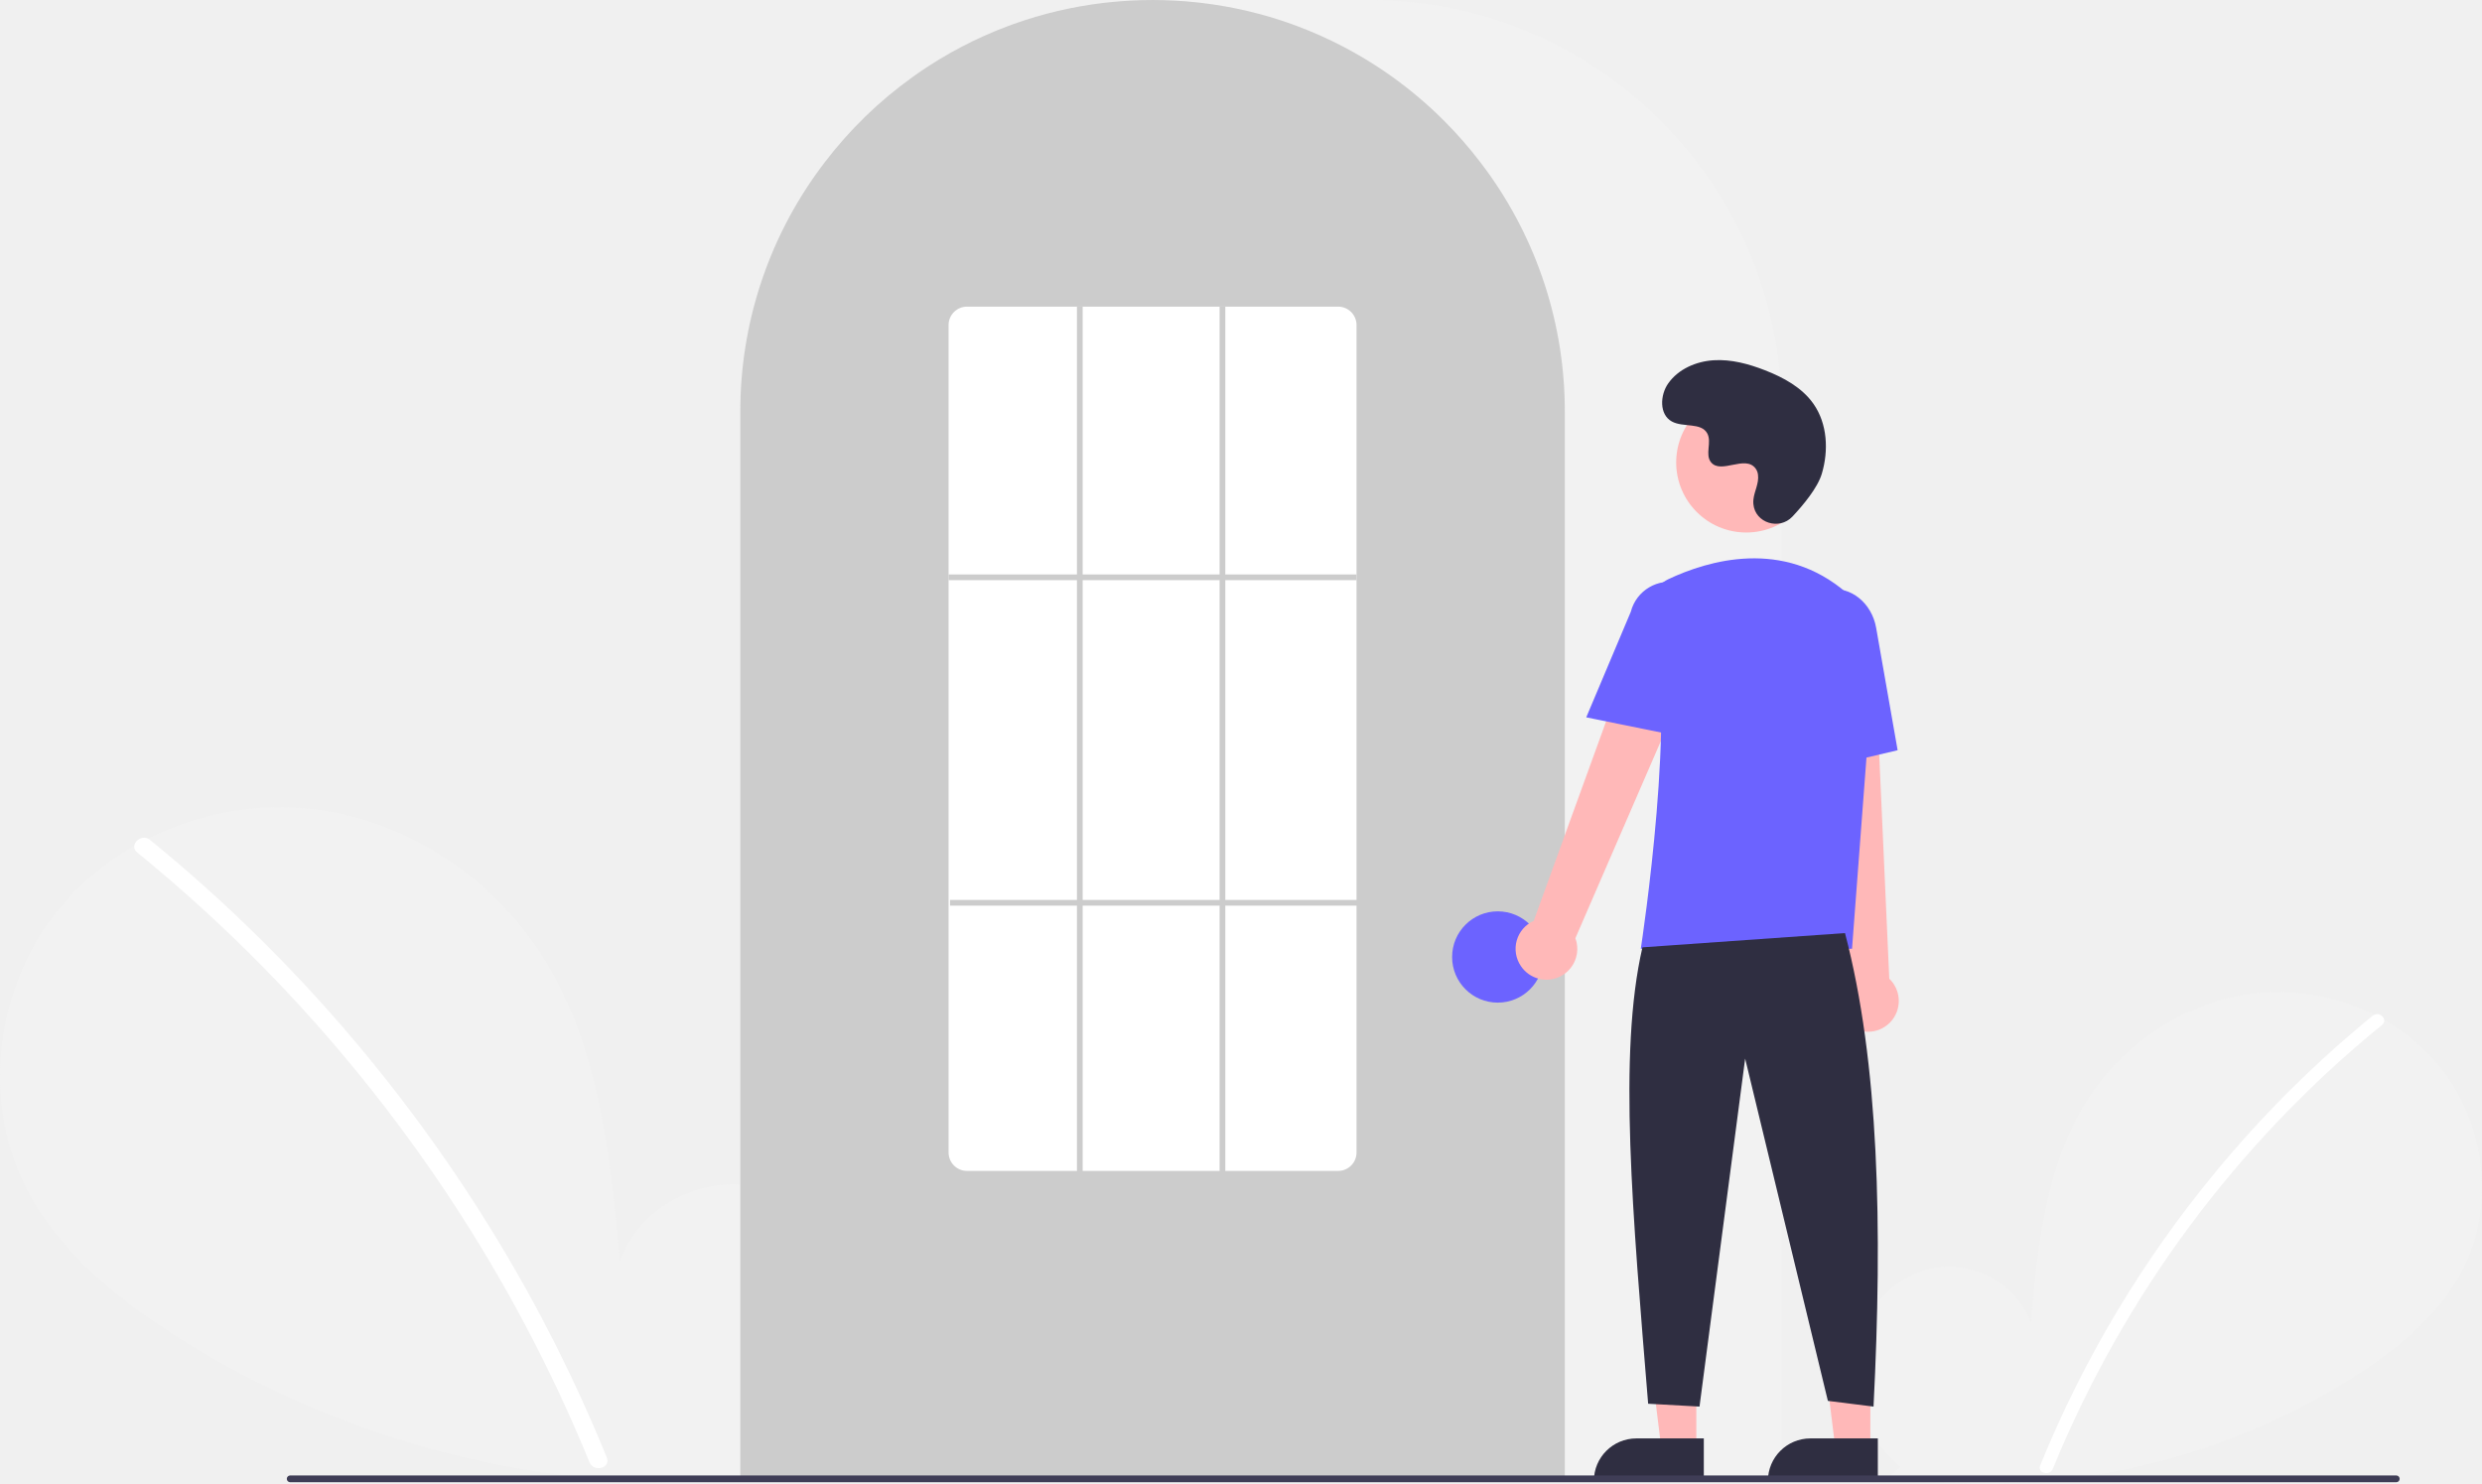
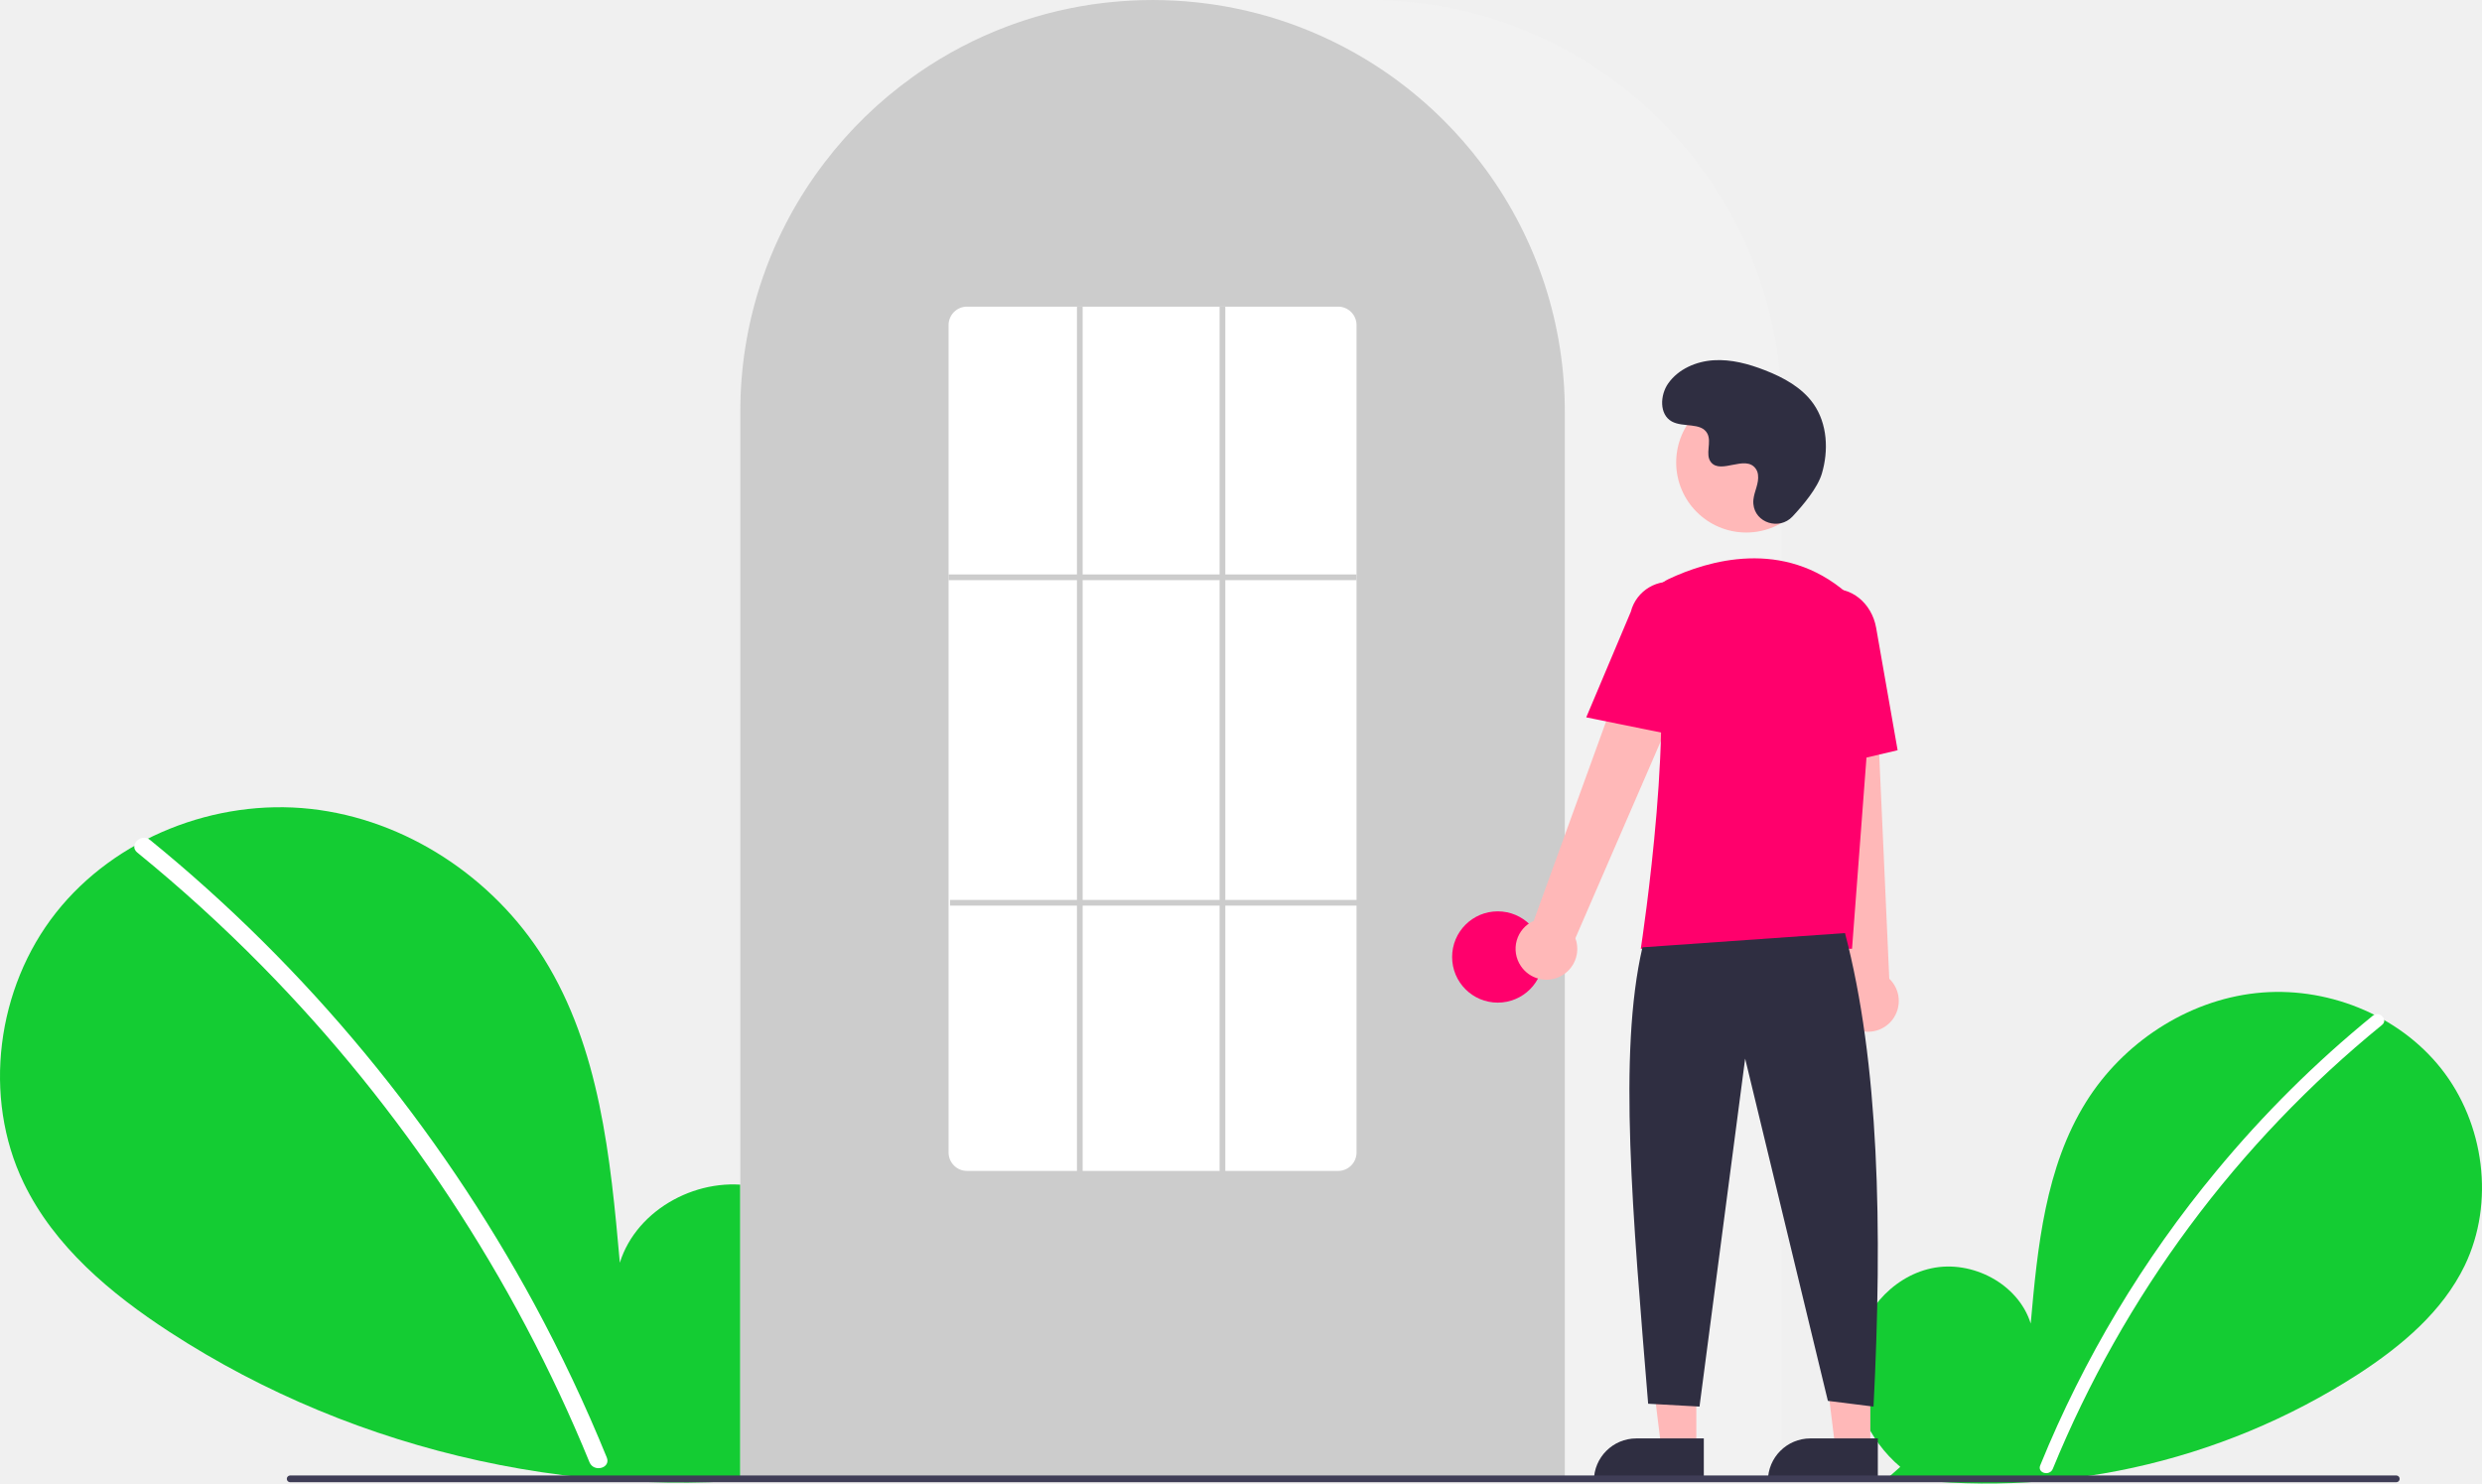
<svg xmlns="http://www.w3.org/2000/svg" data-name="Layer 1" width="870" height="520.139" viewBox="0 0 870 520.139">
-   <path d="M831.092,704.187c-11.138-9.412-17.904-24.28-16.13-38.754s12.764-27.78,27.018-30.854,30.504,5.435,34.834,19.359c2.383-26.846,5.129-54.818,19.402-77.68,12.924-20.701,35.309-35.514,59.569-38.164s49.803,7.359,64.933,26.507,18.835,46.985,8.238,68.969c-7.806,16.195-22.188,28.247-37.257,38.052a240.452,240.452,0,0,1-164.454,35.977Z" transform="translate(-165 -189.9307)" fill="#f2f2f2" />
+   <path d="M831.092,704.187c-11.138-9.412-17.904-24.28-16.13-38.754s12.764-27.78,27.018-30.854,30.504,5.435,34.834,19.359c2.383-26.846,5.129-54.818,19.402-77.68,12.924-20.701,35.309-35.514,59.569-38.164s49.803,7.359,64.933,26.507,18.835,46.985,8.238,68.969c-7.806,16.195-22.188,28.247-37.257,38.052a240.452,240.452,0,0,1-164.454,35.977Z" transform="translate(-165 -189.9307)" fill="#14cc33" />
  <path d="M996.728,546.01a393.414,393.414,0,0,0-54.826,54.442,394.561,394.561,0,0,0-61.752,103.194c-1.112,2.725,3.313,3.911,4.412,1.216A392.342,392.342,0,0,1,999.963,549.245c2.284-1.86-.97-5.08-3.236-3.236Z" transform="translate(-165 -189.9307)" fill="#fff" />
-   <path d="M445.067,701.63c15.299-12.927,24.591-33.348,22.154-53.228s-17.531-38.156-37.11-42.377-41.897,7.464-47.844,26.59c-3.273-36.873-7.044-75.292-26.648-106.693-17.751-28.433-48.497-48.778-81.818-52.418s-68.404,10.107-89.185,36.407-25.869,64.535-11.315,94.729c10.722,22.243,30.475,38.797,51.172,52.264,66.03,42.965,147.939,60.884,225.877,49.415" transform="translate(-165 -189.9307)" fill="#f2f2f2" />
+   <path d="M445.067,701.63c15.299-12.927,24.591-33.348,22.154-53.228s-17.531-38.156-37.11-42.377-41.897,7.464-47.844,26.59c-3.273-36.873-7.044-75.292-26.648-106.693-17.751-28.433-48.497-48.778-81.818-52.418s-68.404,10.107-89.185,36.407-25.869,64.535-11.315,94.729c10.722,22.243,30.475,38.797,51.172,52.264,66.03,42.965,147.939,60.884,225.877,49.415" transform="translate(-165 -189.9307)" fill="#14cc33" />
  <path d="M217.567,484.373a540.355,540.355,0,0,1,75.304,74.777A548.076,548.076,0,0,1,352.257,647.04a545.835,545.835,0,0,1,25.43,53.846c1.527,3.743-4.55,5.372-6.06,1.671a536.36,536.36,0,0,0-49.009-92.727A539.734,539.734,0,0,0,256.889,528.632a538.441,538.441,0,0,0-43.766-39.815c-3.138-2.555,1.332-6.978,4.444-4.444Z" transform="translate(-165 -189.9307)" fill="#fff" />
  <path d="M789.5,708.931h-365v-374.5c0-79.678,64.822-144.5,144.5-144.5h76c79.677,0,144.5,64.822,144.5,144.5Z" transform="translate(-165 -189.9307)" fill="#f2f2f2" />
  <path d="M713.5,708.931h-289v-374.5a143.382,143.382,0,0,1,27.596-84.944c.664-.905,1.326-1.798,2.009-2.681a144.466,144.466,0,0,1,30.754-29.851c.66-.48,1.322-.952,1.994-1.423a144.16,144.16,0,0,1,31.472-16.459c.661-.25,1.334-.501,2.007-.742a144.02,144.02,0,0,1,31.108-7.336c.658-.09,1.333-.16,2.008-.23a146.288,146.288,0,0,1,31.105,0c.673.07,1.349.141,2.014.231a143.995,143.995,0,0,1,31.1,7.335c.673.241,1.346.492,2.009.743a143.799,143.799,0,0,1,31.106,16.216c.672.461,1.344.933,2.006,1.405a145.987,145.987,0,0,1,18.384,15.564,144.305,144.305,0,0,1,12.724,14.551c.681.88,1.343,1.773,2.005,2.677A143.382,143.382,0,0,1,713.5,334.431Z" transform="translate(-165 -189.9307)" fill="#ccc" />
-   <circle cx="525" cy="335.5" r="16" fill="#6c63ff" />
+   <circle cx="525" cy="335.5" r="16" fill="#ff006c" />
  <polygon points="594.599 507.783 582.339 507.783 576.506 460.495 594.601 460.496 594.599 507.783" fill="#ffb8b8" />
  <path d="M573.582,504.28h23.644a0,0,0,0,1,0,0v14.887a0,0,0,0,1,0,0H558.695a0,0,0,0,1,0,0v0a14.887,14.887,0,0,1,14.887-14.887Z" fill="#2f2e41" />
  <polygon points="655.599 507.783 643.339 507.783 637.506 460.495 655.601 460.496 655.599 507.783" fill="#ffb8b8" />
  <path d="M634.582,504.28h23.644a0,0,0,0,1,0,0v14.887a0,0,0,0,1,0,0H619.695a0,0,0,0,1,0,0v0a14.887,14.887,0,0,1,14.887-14.887Z" fill="#2f2e41" />
  <path d="M698.098,528.6a10.743,10.743,0,0,1,4.511-15.843l41.676-114.867L764.791,409.082,717.206,518.853a10.801,10.801,0,0,1-19.109,9.748Z" transform="translate(-165 -189.9307)" fill="#ffb8b8" />
  <path d="M814.336,550.184a10.743,10.743,0,0,1-2.893-16.217L798.533,412.458l23.338,1.066L827.236,533.045a10.801,10.801,0,0,1-12.9,17.139Z" transform="translate(-165 -189.9307)" fill="#ffb8b8" />
  <circle cx="612.106" cy="162.123" r="24.561" fill="#ffb8b8" />
-   <path d="M814.18,522.549H740.133l.089-.576c.133-.861,13.197-86.439,3.562-114.436a11.813,11.813,0,0,1,6.069-14.584h0c13.772-6.485,40.208-14.471,62.52,4.909a28.234,28.234,0,0,1,9.459,23.396Z" transform="translate(-165 -189.9307)" fill="#6c63ff" />
-   <path d="M754.354,448.181,721.018,441.418l15.626-37.03a13.997,13.997,0,0,1,27.106,6.998Z" transform="translate(-165 -189.9307)" fill="#6c63ff" />
-   <path d="M797.05,460.739l-2.004-45.941c-1.52-8.636,3.424-16.8,11.027-18.135,7.605-1.33,15.032,4.66,16.558,13.36l7.533,42.928Z" transform="translate(-165 -189.9307)" fill="#6c63ff" />
+   <path d="M814.18,522.549H740.133l.089-.576c.133-.861,13.197-86.439,3.562-114.436a11.813,11.813,0,0,1,6.069-14.584h0c13.772-6.485,40.208-14.471,62.52,4.909a28.234,28.234,0,0,1,9.459,23.396Z" transform="translate(-165 -189.9307)" fill="#ff006c" />
+   <path d="M754.354,448.181,721.018,441.418l15.626-37.03a13.997,13.997,0,0,1,27.106,6.998Z" transform="translate(-165 -189.9307)" fill="#ff006c" />
+   <path d="M797.05,460.739l-2.004-45.941c-1.52-8.636,3.424-16.8,11.027-18.135,7.605-1.33,15.032,4.66,16.558,13.36l7.533,42.928Z" transform="translate(-165 -189.9307)" fill="#ff006c" />
  <path d="M811.716,517.049c11.915,45.377,13.214,103.069,10,166l-16-2-29-120-16,122-18-1c-5.377-66.03-10.613-122.715-2-160Z" transform="translate(-165 -189.9307)" fill="#2f2e41" />
  <path d="M793.289,371.035c-4.582,4.881-13.091,2.261-13.688-4.407a8.055,8.055,0,0,1,.01-1.556c.308-2.954,2.015-5.635,1.606-8.754a4.59,4.59,0,0,0-.84-2.149c-3.651-4.889-12.222,2.187-15.668-2.239-2.113-2.714.371-6.987-1.251-10.021-2.14-4.004-8.479-2.029-12.454-4.221-4.423-2.439-4.158-9.225-1.247-13.353,3.551-5.034,9.776-7.72,15.923-8.107s12.253,1.275,17.992,3.511c6.521,2.541,12.988,6.054,17.001,11.788,4.88,6.973,5.35,16.348,2.909,24.502C802.098,360.99,797.031,367.049,793.289,371.035Z" transform="translate(-165 -189.9307)" fill="#2f2e41" />
  <path d="M1004.982,709.574h-738.294a1.191,1.191,0,0,1,0-2.381h738.294a1.191,1.191,0,0,1,0,2.381Z" transform="translate(-165 -189.9307)" fill="#3f3d56" />
  <path d="M634,600.431H504a6.465,6.465,0,0,1-6.5-6.415V303.846a6.465,6.465,0,0,1,6.5-6.415H634a6.465,6.465,0,0,1,6.5,6.415V594.015A6.465,6.465,0,0,1,634,600.431Z" transform="translate(-165 -189.9307)" fill="#fff" />
  <rect x="332.5" y="201.39" width="143" height="2" fill="#ccc" />
  <rect x="333" y="315.5" width="143" height="2" fill="#ccc" />
  <rect x="377.5" y="107.5" width="2" height="304" fill="#ccc" />
  <rect x="427.5" y="107.5" width="2" height="304" fill="#ccc" />
</svg>
